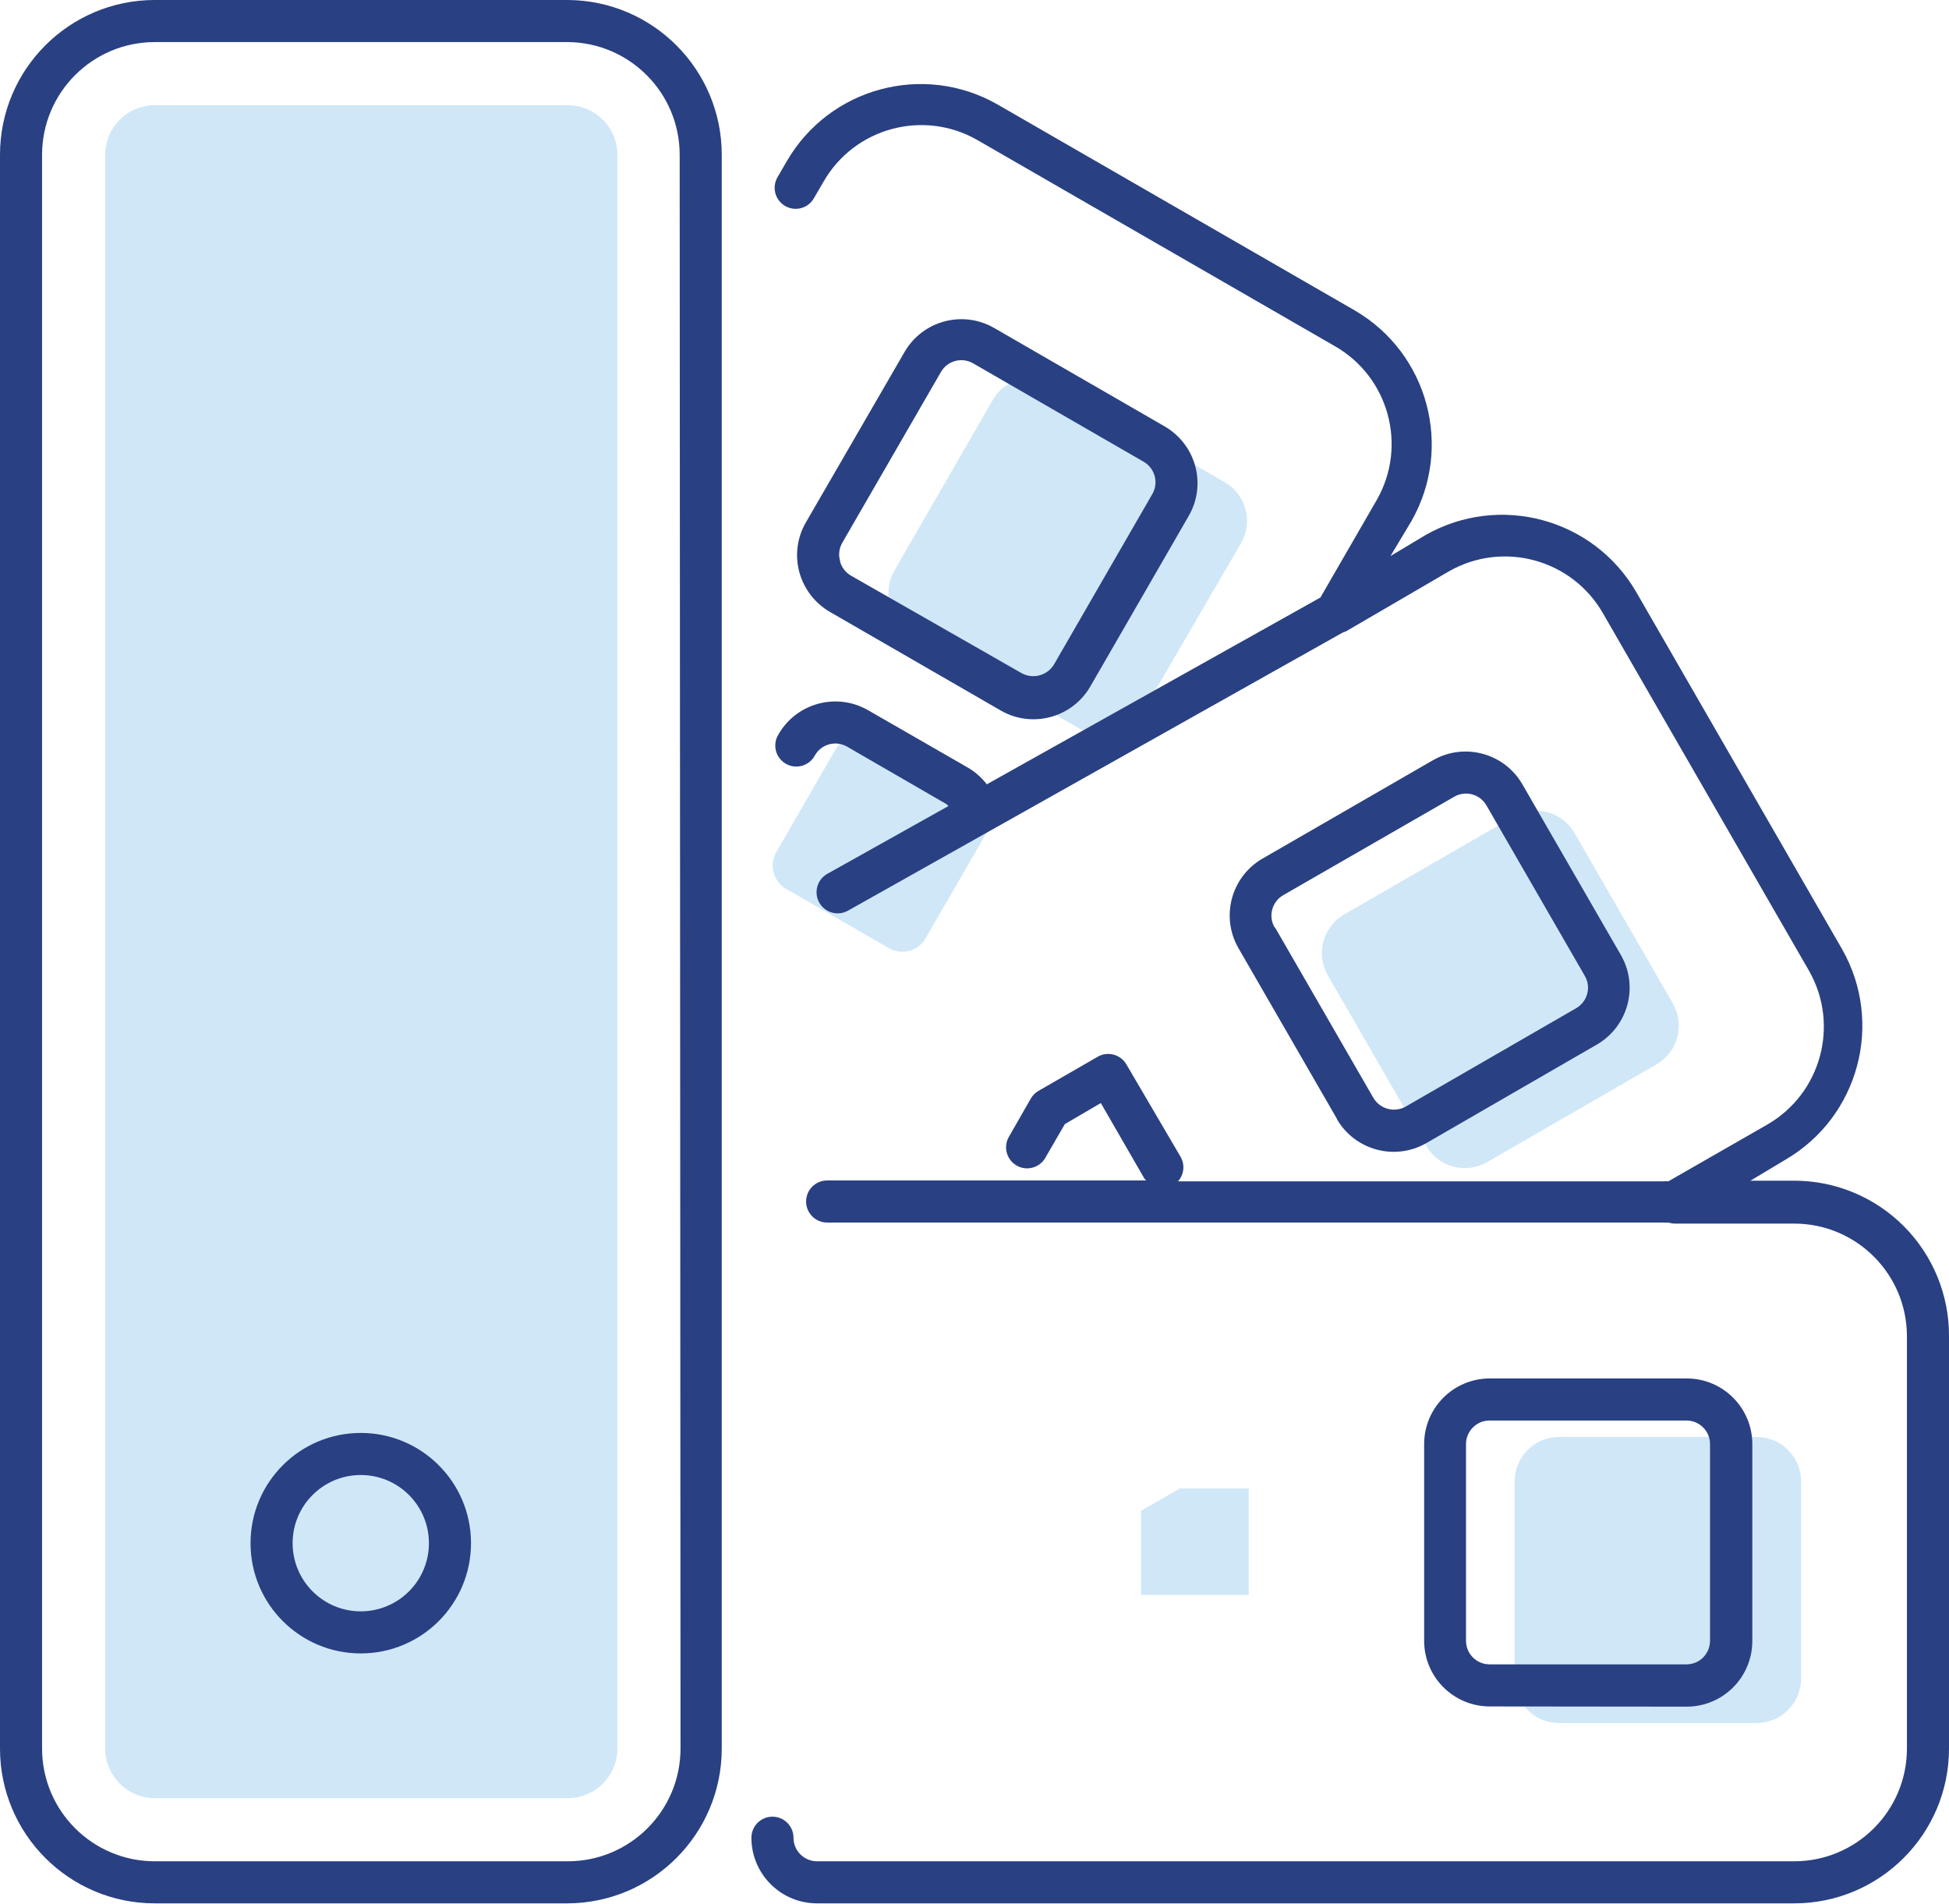
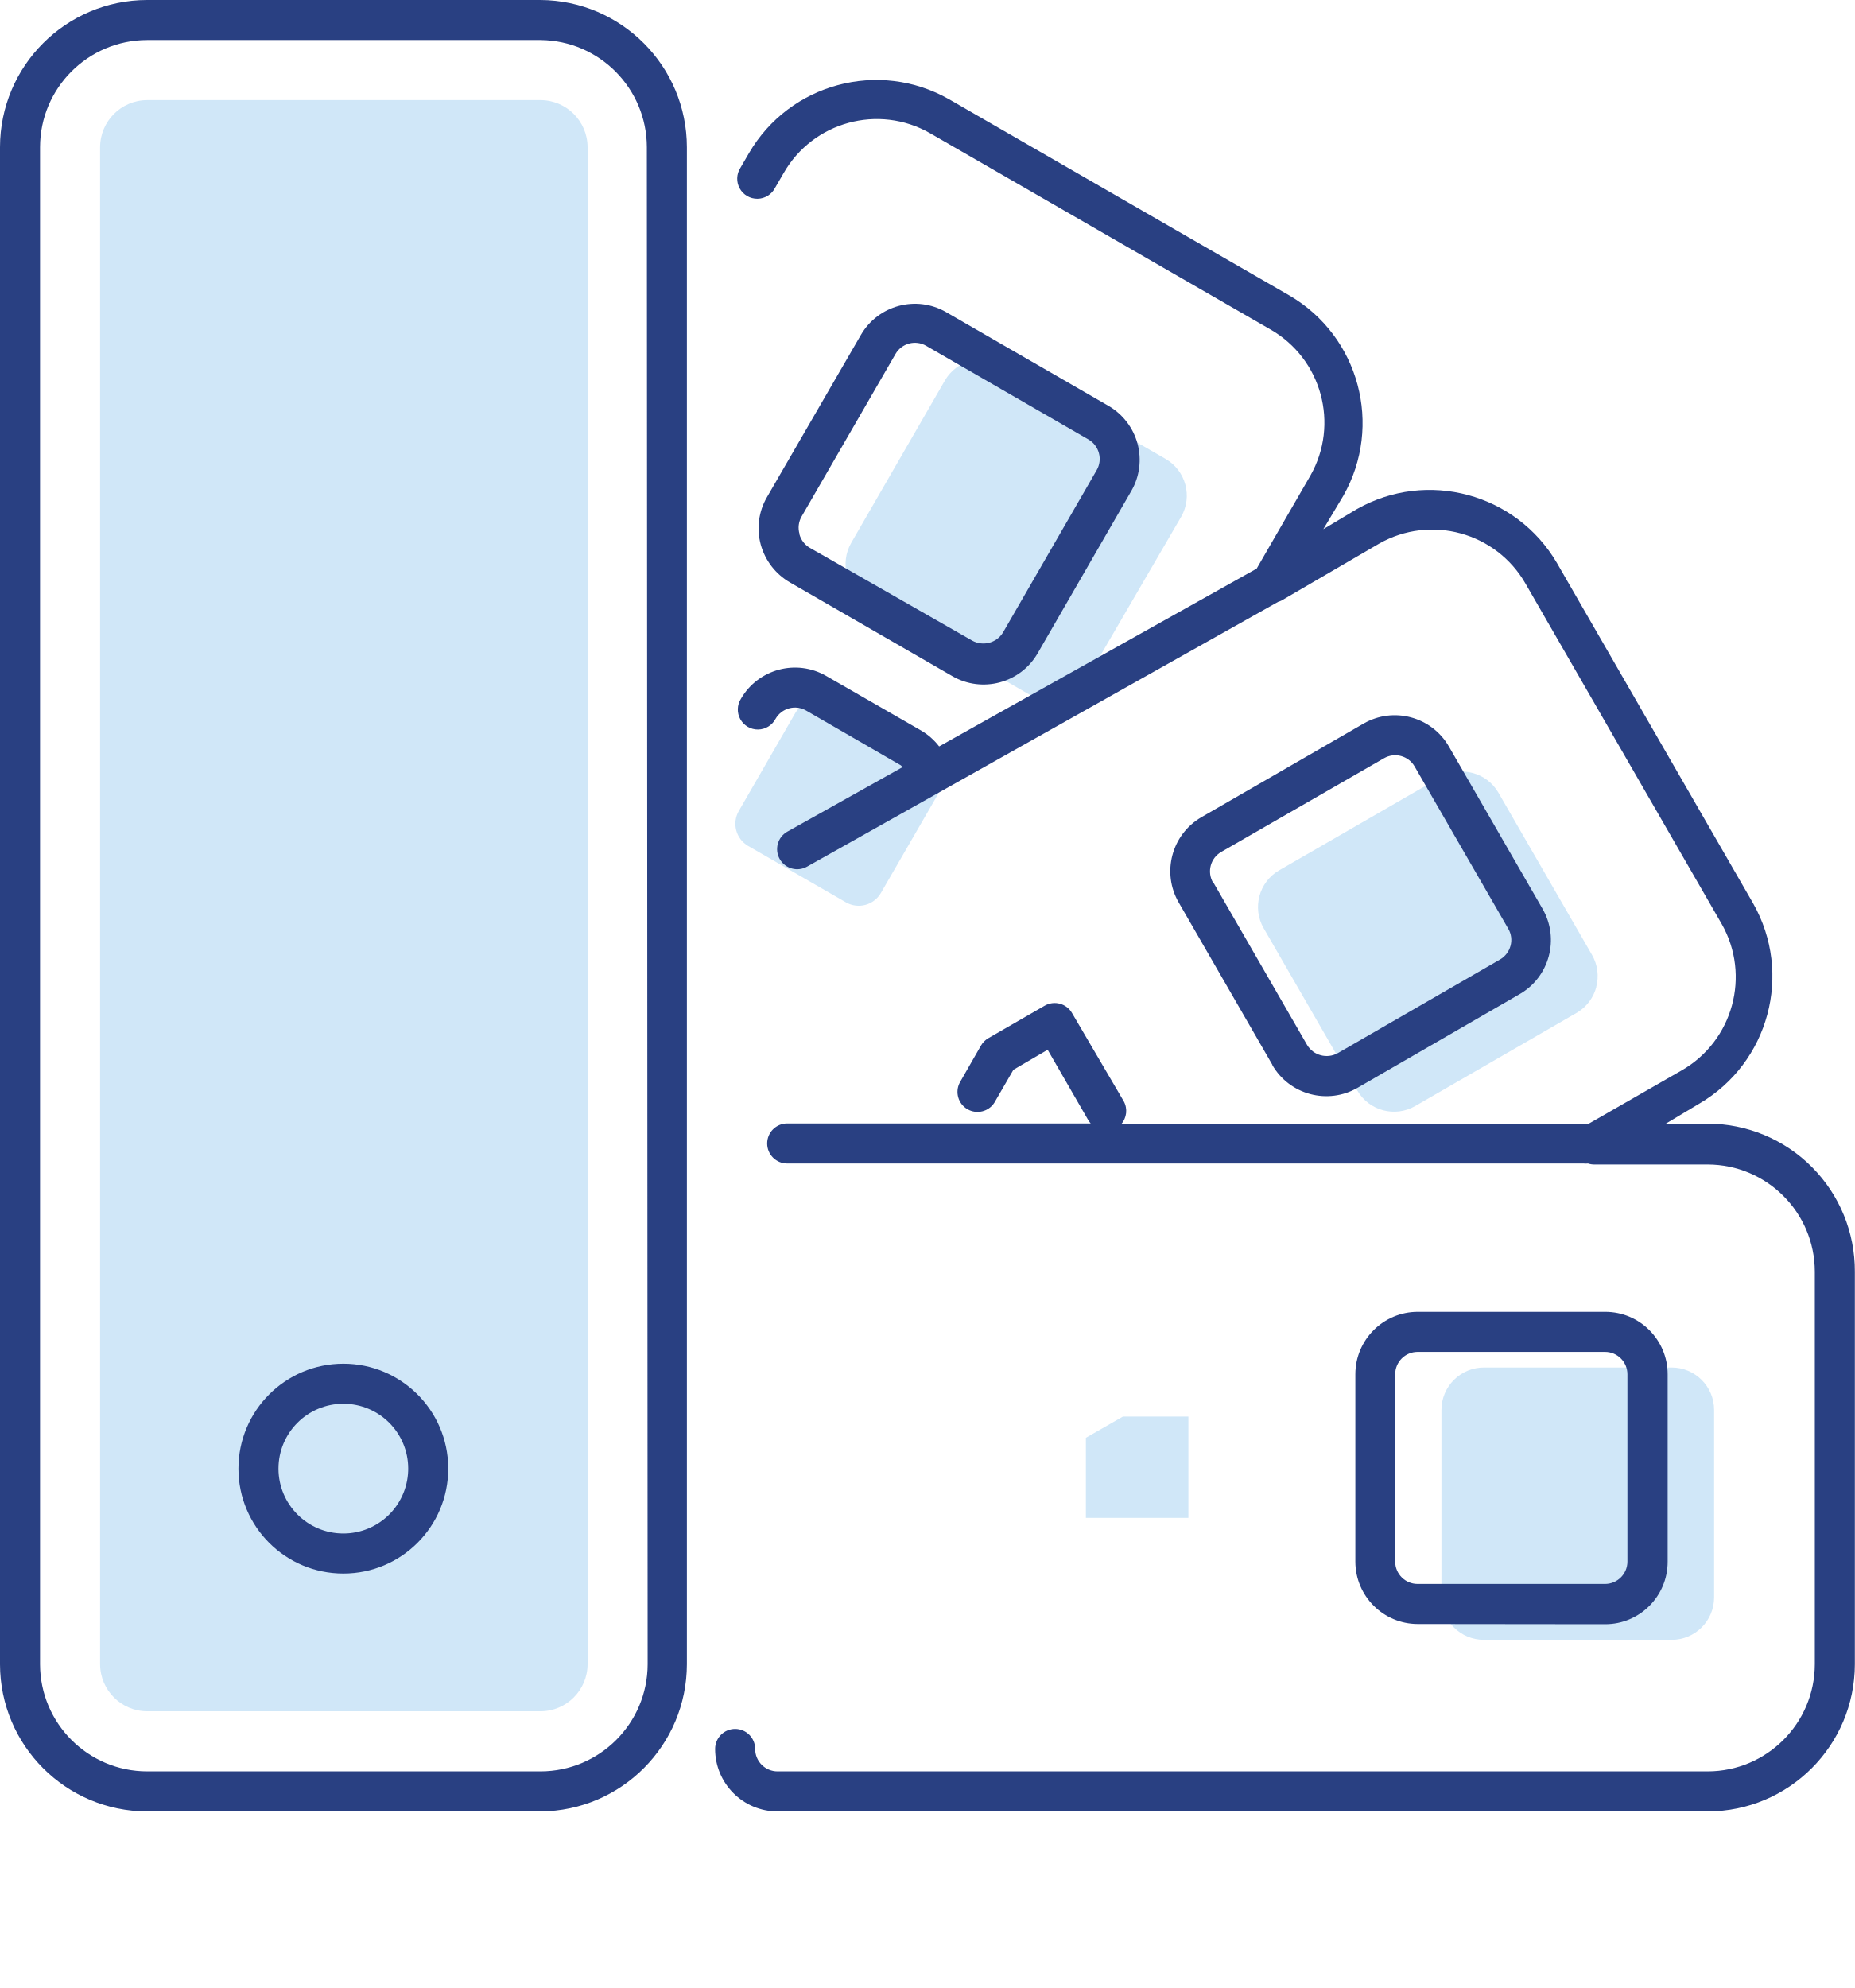
- <svg xmlns="http://www.w3.org/2000/svg" viewBox="0 0 92.65 90.47">
+ <svg xmlns="http://www.w3.org/2000/svg" viewBox="0 0 92.65 99.29">
  <defs>
    <style>.cls-1{fill:#d0e7f8;}.cls-2{fill:#294082;}</style>
  </defs>
  <g id="Layer_1" data-name="Layer 1">
    <path class="cls-1" d="M46.94,38.74a1.28,1.28,0,0,1-.13,1L44,44.6a1.28,1.28,0,0,1-1.74.47l-4.89-2.82a1.28,1.28,0,0,1-.47-1.74l2.82-4.89a1.28,1.28,0,0,1,1.74-.47L46.35,38A1.28,1.28,0,0,1,46.94,38.74ZM83.5,68.3H74.14A2.12,2.12,0,0,0,72,70.42v9.36a2.12,2.12,0,0,0,2.12,2.12H83.5a2.12,2.12,0,0,0,2.12-2.12V70.42A2.12,2.12,0,0,0,83.5,68.3Zm-3.77-19a2.11,2.11,0,0,0-.21-1.61l-4.68-8.11A2.12,2.12,0,0,0,72,38.79l-8.11,4.68a2.12,2.12,0,0,0-.77,2.89l4.68,8.11a2.12,2.12,0,0,0,2.89.77l8.11-4.68A2.12,2.12,0,0,0,79.74,49.28ZM59,25.81a2.12,2.12,0,0,0-.78-2.89l-8.11-4.68A2.12,2.12,0,0,0,47.2,19l-4.68,8.11A2.12,2.12,0,0,0,43.29,30l8.11,4.68a2.11,2.11,0,0,0,2.89-.78Zm-4.76,46v4h5.12V70.75H56.09ZM27,5H7.35A2.36,2.36,0,0,0,5,7.35V83.12a2.36,2.36,0,0,0,2.35,2.35H27a2.36,2.36,0,0,0,2.35-2.35V7.35A2.36,2.36,0,0,0,27,5Z" />
    <path class="cls-2" d="M92.65,63.51V83.12a7.36,7.36,0,0,1-7.35,7.35H38.84a3.12,3.12,0,0,1-3.12-3.12,1,1,0,0,1,2,0,1.12,1.12,0,0,0,1.12,1.12H85.3a5.36,5.36,0,0,0,5.35-5.35V63.51a5.36,5.36,0,0,0-5.35-5.35H79.64a1,1,0,0,1-.32-.05,1,1,0,0,1-.22,0H39.32a1,1,0,0,1,0-2H54.48a1,1,0,0,1-.09-.11l-2.06-3.57-1.71,1-.95,1.64a1,1,0,0,1-1.73-1L49,52.22a1,1,0,0,1,.37-.37l2.81-1.62a1,1,0,0,1,1.37.37L56.13,55A1,1,0,0,1,56,56.15H79.1a.94.94,0,0,1,.21,0L84,53.46a5.37,5.37,0,0,0,2-7.31l-9.8-17a5.37,5.37,0,0,0-7.31-2L64,30a1,1,0,0,1-.16.06l0,0L40.32,43.28a1,1,0,1,1-1-1.74l5.77-3.23a1.08,1.08,0,0,0-.1-.09l-4.72-2.73a1.12,1.12,0,0,0-1.53.41,1,1,0,1,1-1.73-1,3.12,3.12,0,0,1,4.26-1.14L46,36.48a3.1,3.1,0,0,1,.91.8L62.77,28.4l2.68-4.64a5.36,5.36,0,0,0-2-7.31l-17-9.8a5.36,5.36,0,0,0-7.31,2l-.43.74a1,1,0,1,1-1.73-1l.43-.74a7.36,7.36,0,0,1,10-2.69l17,9.8a7.37,7.37,0,0,1,2.69,10l-1,1.67,1.67-1a7.37,7.37,0,0,1,10,2.69l9.8,17a7.37,7.37,0,0,1-2.69,10l-1.67,1H85.3A7.36,7.36,0,0,1,92.65,63.51ZM70.81,81.11A3.12,3.12,0,0,1,67.7,78V68.64a3.12,3.12,0,0,1,3.12-3.12h9.36a3.12,3.12,0,0,1,3.12,3.12V78a3.12,3.12,0,0,1-3.12,3.12Zm0-2h9.36A1.12,1.12,0,0,0,81.29,78V68.64a1.12,1.12,0,0,0-1.12-1.12H70.81a1.12,1.12,0,0,0-1.12,1.12V78A1.12,1.12,0,0,0,70.81,79.11ZM63.56,53.19l-4.68-8.11A3.12,3.12,0,0,1,60,40.82l8.11-4.68a3.12,3.12,0,0,1,4.26,1.14l4.68,8.11a3.12,3.12,0,0,1-1.14,4.26l-8.1,4.68a3.12,3.12,0,0,1-4.26-1.14Zm-2.95-9.11,4.68,8.11a1.14,1.14,0,0,0,1.53.41h0l8.11-4.68a1.13,1.13,0,0,0,.52-.68,1.1,1.1,0,0,0-.11-.85l-4.68-8.11a1.12,1.12,0,0,0-1.53-.41L61,42.55a1.12,1.12,0,0,0-.41,1.53ZM38,27.2a3.09,3.09,0,0,1,.31-2.37L43,16.73a3.12,3.12,0,0,1,4.26-1.14l8.11,4.68a3.13,3.13,0,0,1,1.45,1.89,3.1,3.1,0,0,1-.31,2.36l-4.68,8.11a3.12,3.12,0,0,1-4.26,1.14l-8.11-4.68A3.14,3.14,0,0,1,38,27.2Zm1.93-.52a1.13,1.13,0,0,0,.52.68h0L48.57,32a1.15,1.15,0,0,0,1.53-.41l4.68-8.11a1.11,1.11,0,0,0,.11-.85,1.12,1.12,0,0,0-.52-.68l-8.11-4.68a1.12,1.12,0,0,0-1.53.41l-4.68,8.1A1.11,1.11,0,0,0,39.94,26.68ZM34.31,7.35V83.12A7.36,7.36,0,0,1,27,90.47H7.35A7.36,7.36,0,0,1,0,83.12V7.35A7.36,7.36,0,0,1,7.35,0H27A7.36,7.36,0,0,1,34.31,7.35Zm-2,0A5.36,5.36,0,0,0,27,2H7.35A5.36,5.36,0,0,0,2,7.35V83.12a5.36,5.36,0,0,0,5.35,5.35H27a5.36,5.36,0,0,0,5.35-5.35Zm-9.92,66a5.24,5.24,0,1,1-5.24-5.24A5.24,5.24,0,0,1,22.39,73.31Zm-2,0a3.24,3.24,0,1,0-3.24,3.24A3.24,3.24,0,0,0,20.39,73.31Z" />
  </g>
</svg>
